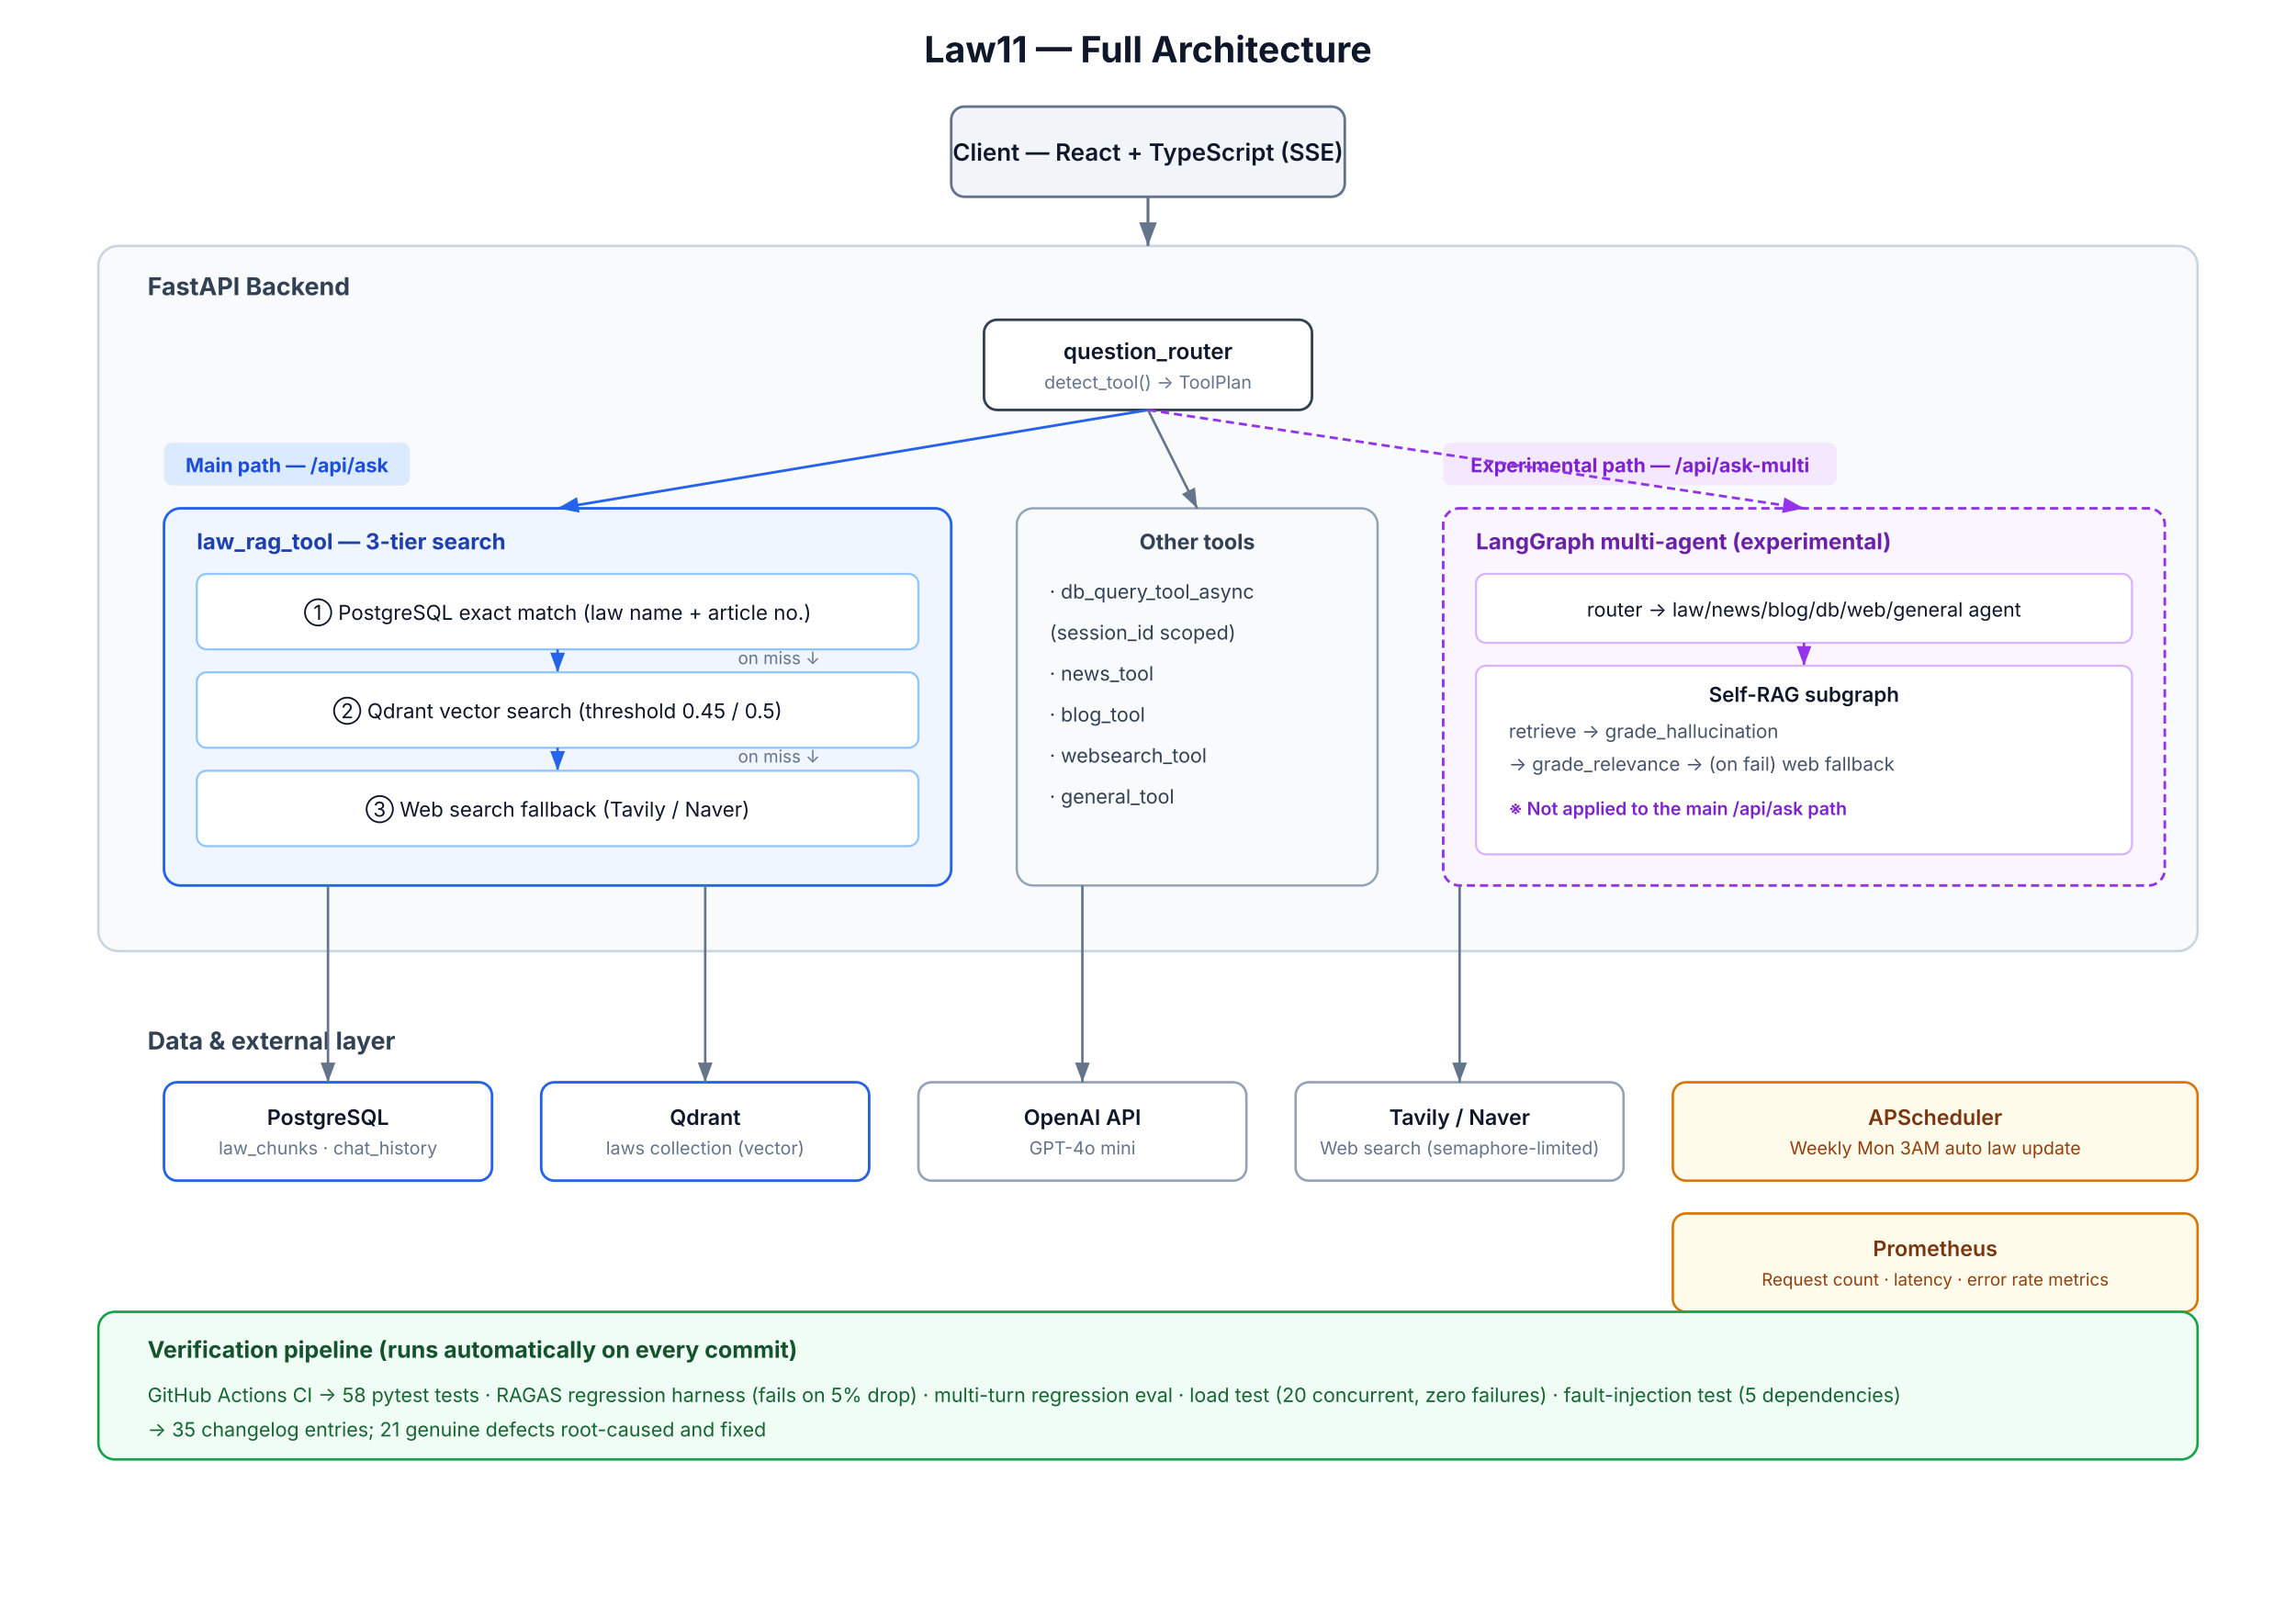
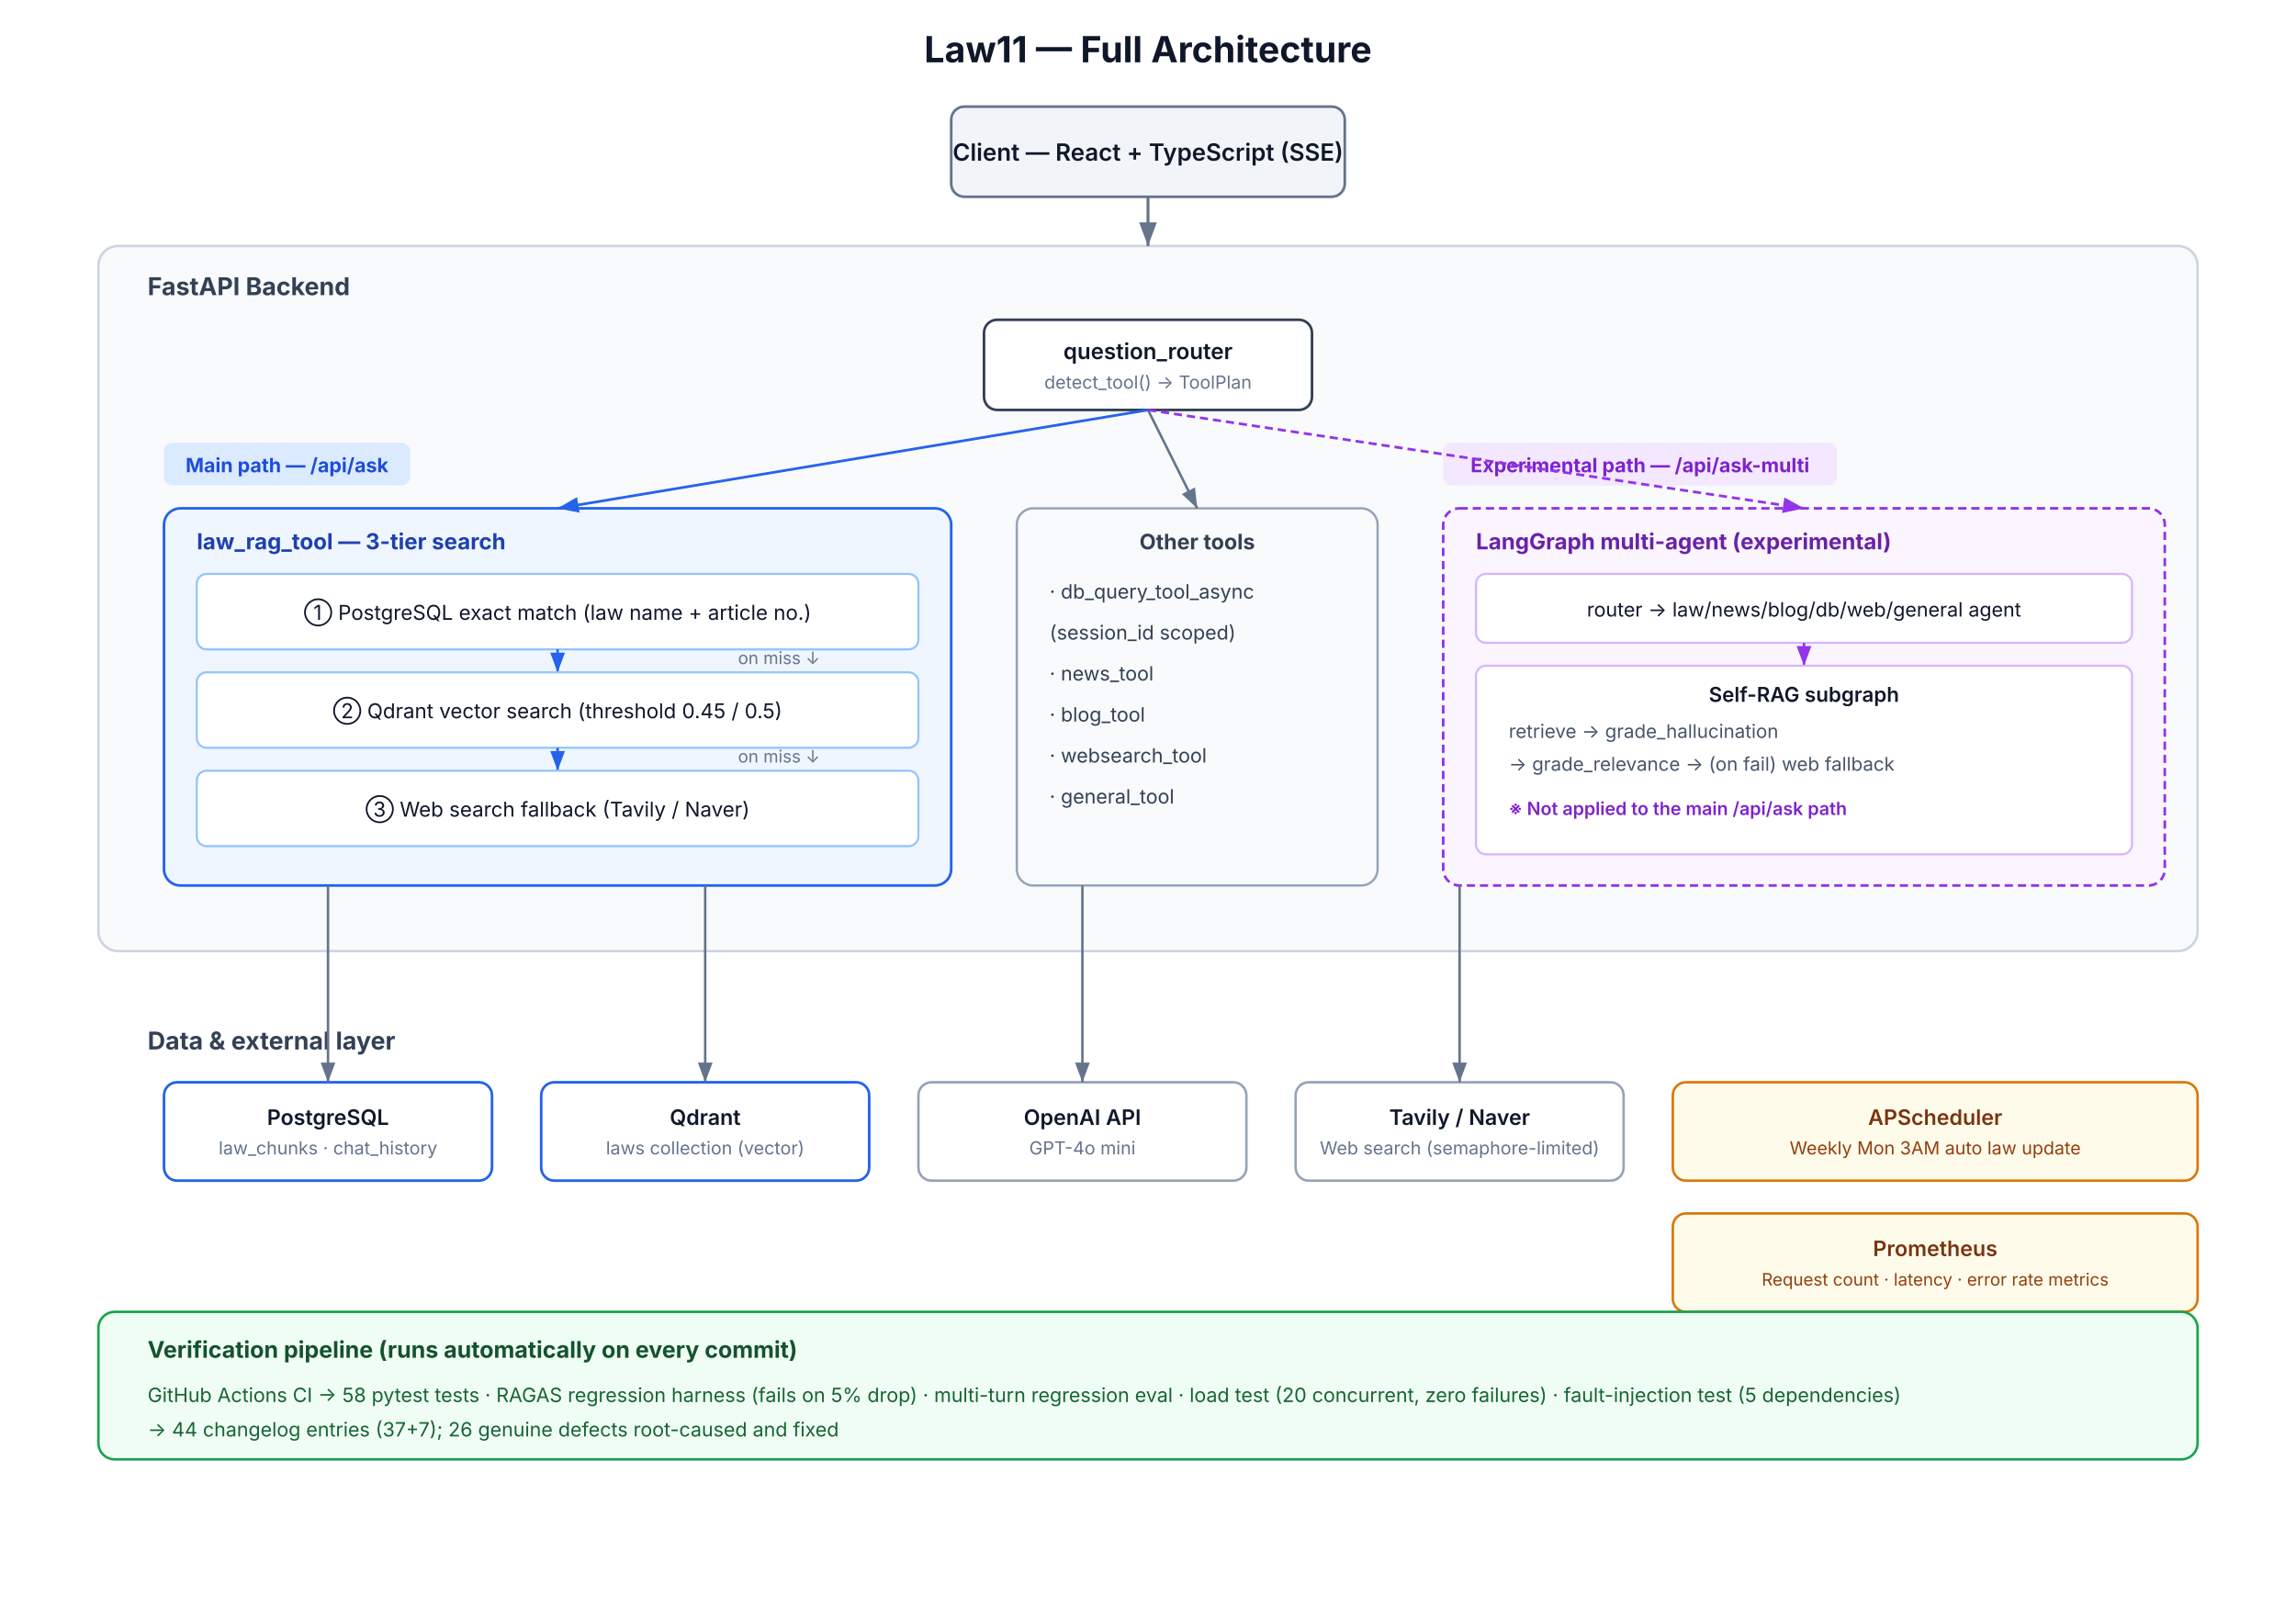
<svg xmlns="http://www.w3.org/2000/svg" width="1400" height="980" viewBox="0 0 1400 980" font-family="'Inter','Helvetica Neue',Arial,sans-serif">
  <defs>
    <marker id="a1" markerWidth="10" markerHeight="10" refX="8" refY="3" orient="auto" markerUnits="strokeWidth">
      <path d="M0,0 L8,3 L0,6 Z" fill="#64748b" />
    </marker>
    <marker id="a2" markerWidth="10" markerHeight="10" refX="8" refY="3" orient="auto" markerUnits="strokeWidth">
      <path d="M0,0 L8,3 L0,6 Z" fill="#2563eb" />
    </marker>
    <marker id="a3" markerWidth="10" markerHeight="10" refX="8" refY="3" orient="auto" markerUnits="strokeWidth">
      <path d="M0,0 L8,3 L0,6 Z" fill="#9333ea" />
    </marker>
  </defs>
  <rect width="1400" height="980" fill="#ffffff" />
  <text x="700" y="38" text-anchor="middle" font-size="22" font-weight="700" fill="#0f172a">Law11 — Full Architecture</text>
  <rect x="580" y="65" width="240" height="55" rx="8" fill="#f1f5f9" stroke="#64748b" stroke-width="1.6" />
  <text x="700" y="98" text-anchor="middle" font-size="14.5" font-weight="600" fill="#0f172a">Client — React + TypeScript (SSE)</text>
  <rect x="60" y="150" width="1280" height="430" rx="12" fill="#f8fafc" stroke="#cbd5e1" stroke-width="1.5" />
  <text x="90" y="180" font-size="15" font-weight="700" fill="#334155">FastAPI Backend</text>
  <line x1="700" y1="120" x2="700" y2="150" stroke="#64748b" stroke-width="1.8" marker-end="url(#a1)" />
  <rect x="600" y="195" width="200" height="55" rx="8" fill="#ffffff" stroke="#334155" stroke-width="1.6" />
  <text x="700" y="219" text-anchor="middle" font-size="13.5" font-weight="600" fill="#0f172a">question_router</text>
  <text x="700" y="237" text-anchor="middle" font-size="11" fill="#64748b">detect_tool() → ToolPlan</text>
  <rect x="100" y="270" width="150" height="26" rx="5" fill="#dbeafe" />
  <text x="175" y="288" text-anchor="middle" font-size="12" font-weight="700" fill="#1d4ed8">Main path — /api/ask</text>
  <rect x="100" y="310" width="480" height="230" rx="10" fill="#eff6ff" stroke="#2563eb" stroke-width="1.6" />
  <text x="120" y="335" font-size="13.5" font-weight="700" fill="#1e40af">law_rag_tool — 3-tier search</text>
  <rect x="120" y="350" width="440" height="46" rx="6" fill="#ffffff" stroke="#93c5fd" stroke-width="1.3" />
  <text x="340" y="378" text-anchor="middle" font-size="12.5" fill="#0f172a">① PostgreSQL exact match (law name + article no.)</text>
  <line x1="340" y1="396" x2="340" y2="410" stroke="#2563eb" stroke-width="1.5" marker-end="url(#a2)" />
  <text x="450" y="405" font-size="10.5" fill="#64748b">on miss ↓</text>
  <rect x="120" y="410" width="440" height="46" rx="6" fill="#ffffff" stroke="#93c5fd" stroke-width="1.3" />
  <text x="340" y="438" text-anchor="middle" font-size="12.5" fill="#0f172a">② Qdrant vector search (threshold 0.45 / 0.5)</text>
  <line x1="340" y1="456" x2="340" y2="470" stroke="#2563eb" stroke-width="1.5" marker-end="url(#a2)" />
  <text x="450" y="465" font-size="10.5" fill="#64748b">on miss ↓</text>
  <rect x="120" y="470" width="440" height="46" rx="6" fill="#ffffff" stroke="#93c5fd" stroke-width="1.3" />
  <text x="340" y="498" text-anchor="middle" font-size="12.5" fill="#0f172a">③ Web search fallback (Tavily / Naver)</text>
  <rect x="620" y="310" width="220" height="230" rx="10" fill="#f8fafc" stroke="#94a3b8" stroke-width="1.4" />
  <text x="730" y="335" text-anchor="middle" font-size="13" font-weight="700" fill="#334155">Other tools</text>
  <text x="640" y="365" font-size="12" fill="#334155">· db_query_tool_async</text>
  <text x="640" y="390" font-size="12" fill="#334155">  (session_id scoped)</text>
  <text x="640" y="415" font-size="12" fill="#334155">· news_tool</text>
  <text x="640" y="440" font-size="12" fill="#334155">· blog_tool</text>
  <text x="640" y="465" font-size="12" fill="#334155">· websearch_tool</text>
  <text x="640" y="490" font-size="12" fill="#334155">· general_tool</text>
  <line x1="700" y1="250" x2="340" y2="310" stroke="#2563eb" stroke-width="1.6" marker-end="url(#a2)" />
  <line x1="700" y1="250" x2="730" y2="310" stroke="#64748b" stroke-width="1.5" marker-end="url(#a1)" />
  <rect x="880" y="270" width="240" height="26" rx="5" fill="#f3e8ff" />
  <text x="1000" y="288" text-anchor="middle" font-size="12" font-weight="700" fill="#7e22ce">Experimental path — /api/ask-multi</text>
  <rect x="880" y="310" width="440" height="230" rx="10" fill="#faf5ff" stroke="#9333ea" stroke-width="1.6" stroke-dasharray="5,3" />
  <text x="900" y="335" font-size="13.5" font-weight="700" fill="#6b21a8">LangGraph multi-agent (experimental)</text>
  <rect x="900" y="350" width="400" height="42" rx="6" fill="#ffffff" stroke="#d8b4fe" stroke-width="1.3" />
  <text x="1100" y="376" text-anchor="middle" font-size="12" fill="#0f172a">router → law/news/blog/db/web/general agent</text>
  <line x1="1100" y1="392" x2="1100" y2="406" stroke="#9333ea" stroke-width="1.5" marker-end="url(#a3)" />
  <rect x="900" y="406" width="400" height="115" rx="6" fill="#ffffff" stroke="#d8b4fe" stroke-width="1.3" />
  <text x="1100" y="428" text-anchor="middle" font-size="12.5" font-weight="600" fill="#0f172a">Self-RAG subgraph</text>
  <text x="920" y="450" font-size="11.5" fill="#475569">retrieve → grade_hallucination</text>
  <text x="920" y="470" font-size="11.5" fill="#475569">→ grade_relevance → (on fail) web fallback</text>
  <text x="920" y="497" font-size="11" fill="#7e22ce" font-weight="600">※ Not applied to the main /api/ask path</text>
  <line x1="700" y1="250" x2="1100" y2="310" stroke="#9333ea" stroke-width="1.6" stroke-dasharray="5,3" marker-end="url(#a3)" />
  <text x="90" y="640" font-size="15" font-weight="700" fill="#334155">Data &amp; external layer</text>
  <rect x="100" y="660" width="200" height="60" rx="8" fill="#ffffff" stroke="#2563eb" stroke-width="1.6" />
  <text x="200" y="686" text-anchor="middle" font-size="13" font-weight="600" fill="#0f172a">PostgreSQL</text>
  <text x="200" y="704" text-anchor="middle" font-size="11" fill="#64748b">law_chunks · chat_history</text>
  <rect x="330" y="660" width="200" height="60" rx="8" fill="#ffffff" stroke="#2563eb" stroke-width="1.6" />
  <text x="430" y="686" text-anchor="middle" font-size="13" font-weight="600" fill="#0f172a">Qdrant</text>
  <text x="430" y="704" text-anchor="middle" font-size="11" fill="#64748b">laws collection (vector)</text>
  <rect x="560" y="660" width="200" height="60" rx="8" fill="#ffffff" stroke="#94a3b8" stroke-width="1.5" />
  <text x="660" y="686" text-anchor="middle" font-size="13" font-weight="600" fill="#0f172a">OpenAI API</text>
  <text x="660" y="704" text-anchor="middle" font-size="11" fill="#64748b">GPT-4o mini</text>
  <rect x="790" y="660" width="200" height="60" rx="8" fill="#ffffff" stroke="#94a3b8" stroke-width="1.5" />
  <text x="890" y="686" text-anchor="middle" font-size="13" font-weight="600" fill="#0f172a">Tavily / Naver</text>
  <text x="890" y="704" text-anchor="middle" font-size="11" fill="#64748b">Web search (semaphore-limited)</text>
  <line x1="200" y1="540" x2="200" y2="660" stroke="#64748b" stroke-width="1.5" marker-end="url(#a1)" />
  <line x1="430" y1="540" x2="430" y2="660" stroke="#64748b" stroke-width="1.5" marker-end="url(#a1)" />
  <line x1="660" y1="540" x2="660" y2="660" stroke="#64748b" stroke-width="1.5" marker-end="url(#a1)" />
  <line x1="890" y1="540" x2="890" y2="660" stroke="#64748b" stroke-width="1.5" marker-end="url(#a1)" />
  <rect x="1020" y="660" width="320" height="60" rx="8" fill="#fffbeb" stroke="#d97706" stroke-width="1.5" />
  <text x="1180" y="686" text-anchor="middle" font-size="13" font-weight="600" fill="#78350f">APScheduler</text>
  <text x="1180" y="704" text-anchor="middle" font-size="11" fill="#92400e">Weekly Mon 3AM auto law update</text>
  <rect x="1020" y="740" width="320" height="60" rx="8" fill="#fffbeb" stroke="#d97706" stroke-width="1.5" />
  <text x="1180" y="766" text-anchor="middle" font-size="13" font-weight="600" fill="#78350f">Prometheus</text>
  <text x="1180" y="784" text-anchor="middle" font-size="10.5" fill="#92400e">Request count · latency · error rate metrics</text>
  <rect x="60" y="800" width="1280" height="90" rx="10" fill="#f0fdf4" stroke="#16a34a" stroke-width="1.5" />
  <text x="90" y="828" font-size="14" font-weight="700" fill="#14532d">Verification pipeline (runs automatically on every commit)</text>
  <text x="90" y="855" font-size="12" fill="#166534">GitHub Actions CI → 58 pytest tests · RAGAS regression harness (fails on 5% drop) · multi-turn regression eval · load test (20 concurrent, zero failures) · fault-injection test (5 dependencies)</text>
-   <text x="90" y="876" font-size="12" fill="#166534">→ 35 changelog entries; 21 genuine defects root-caused and fixed</text>
+   <text x="90" y="876" font-size="12" fill="#166534">→ 44 changelog entries (37+7); 26 genuine defects root-caused and fixed</text>
</svg>
